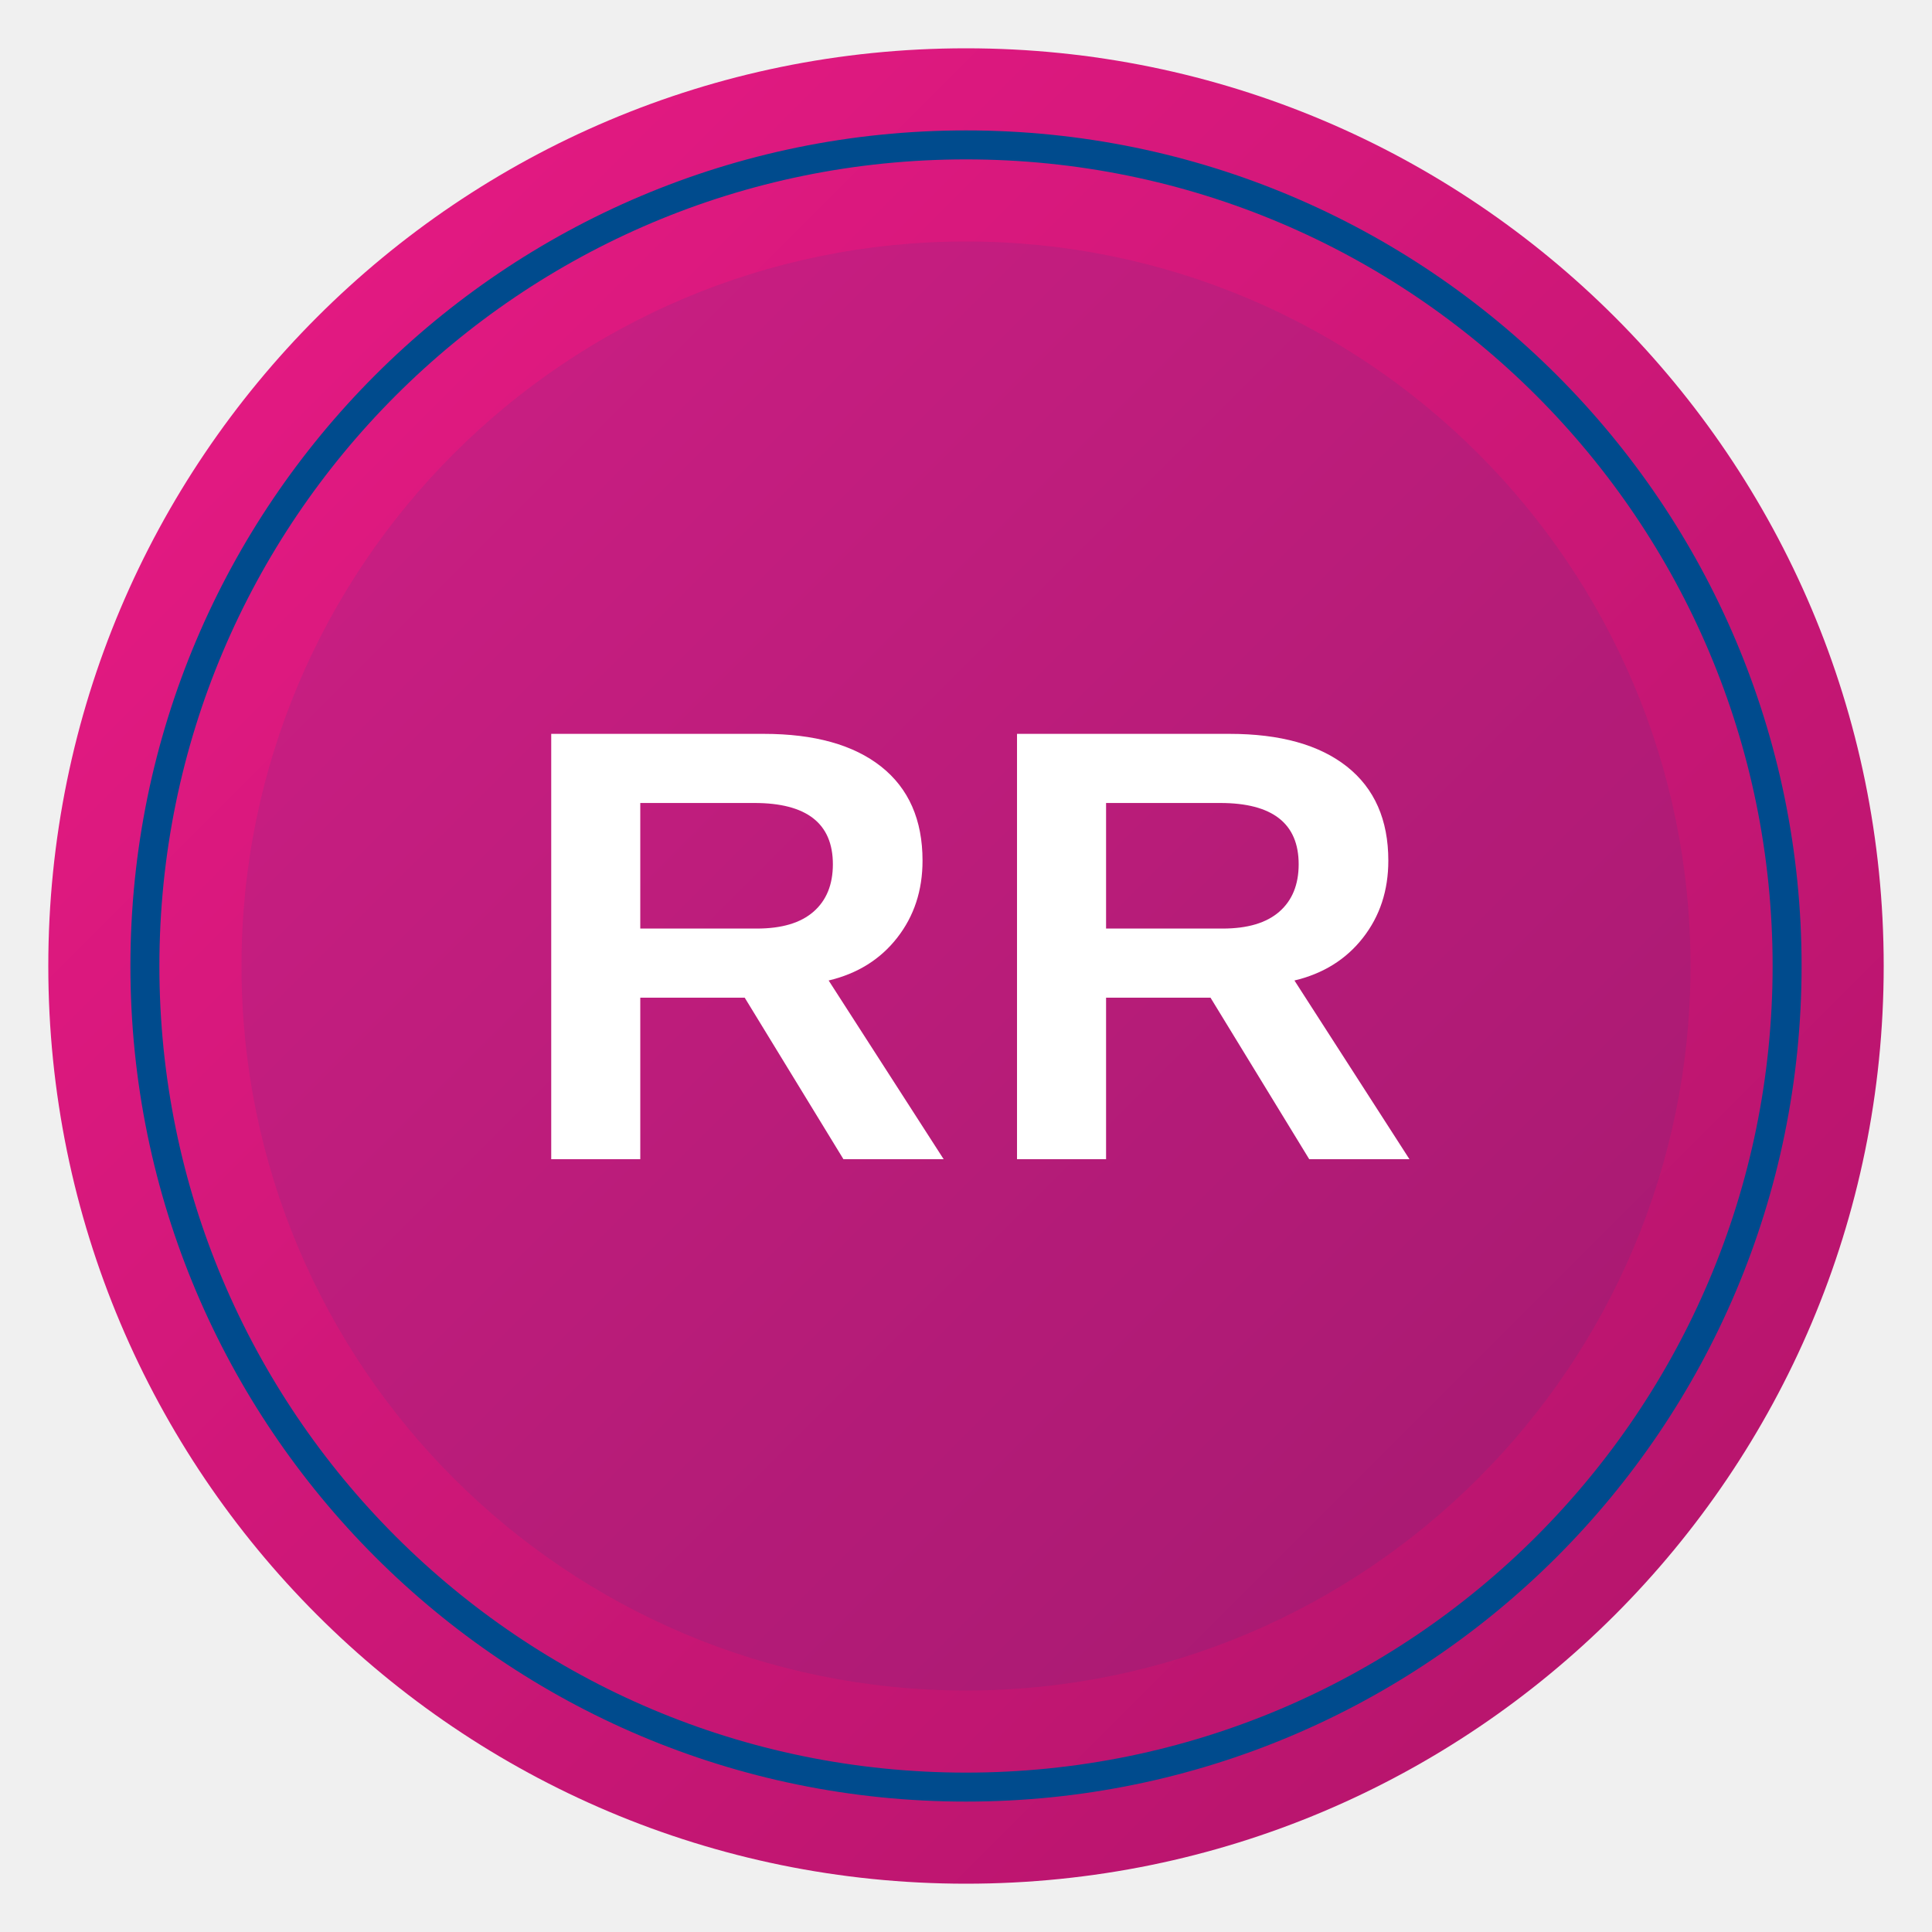
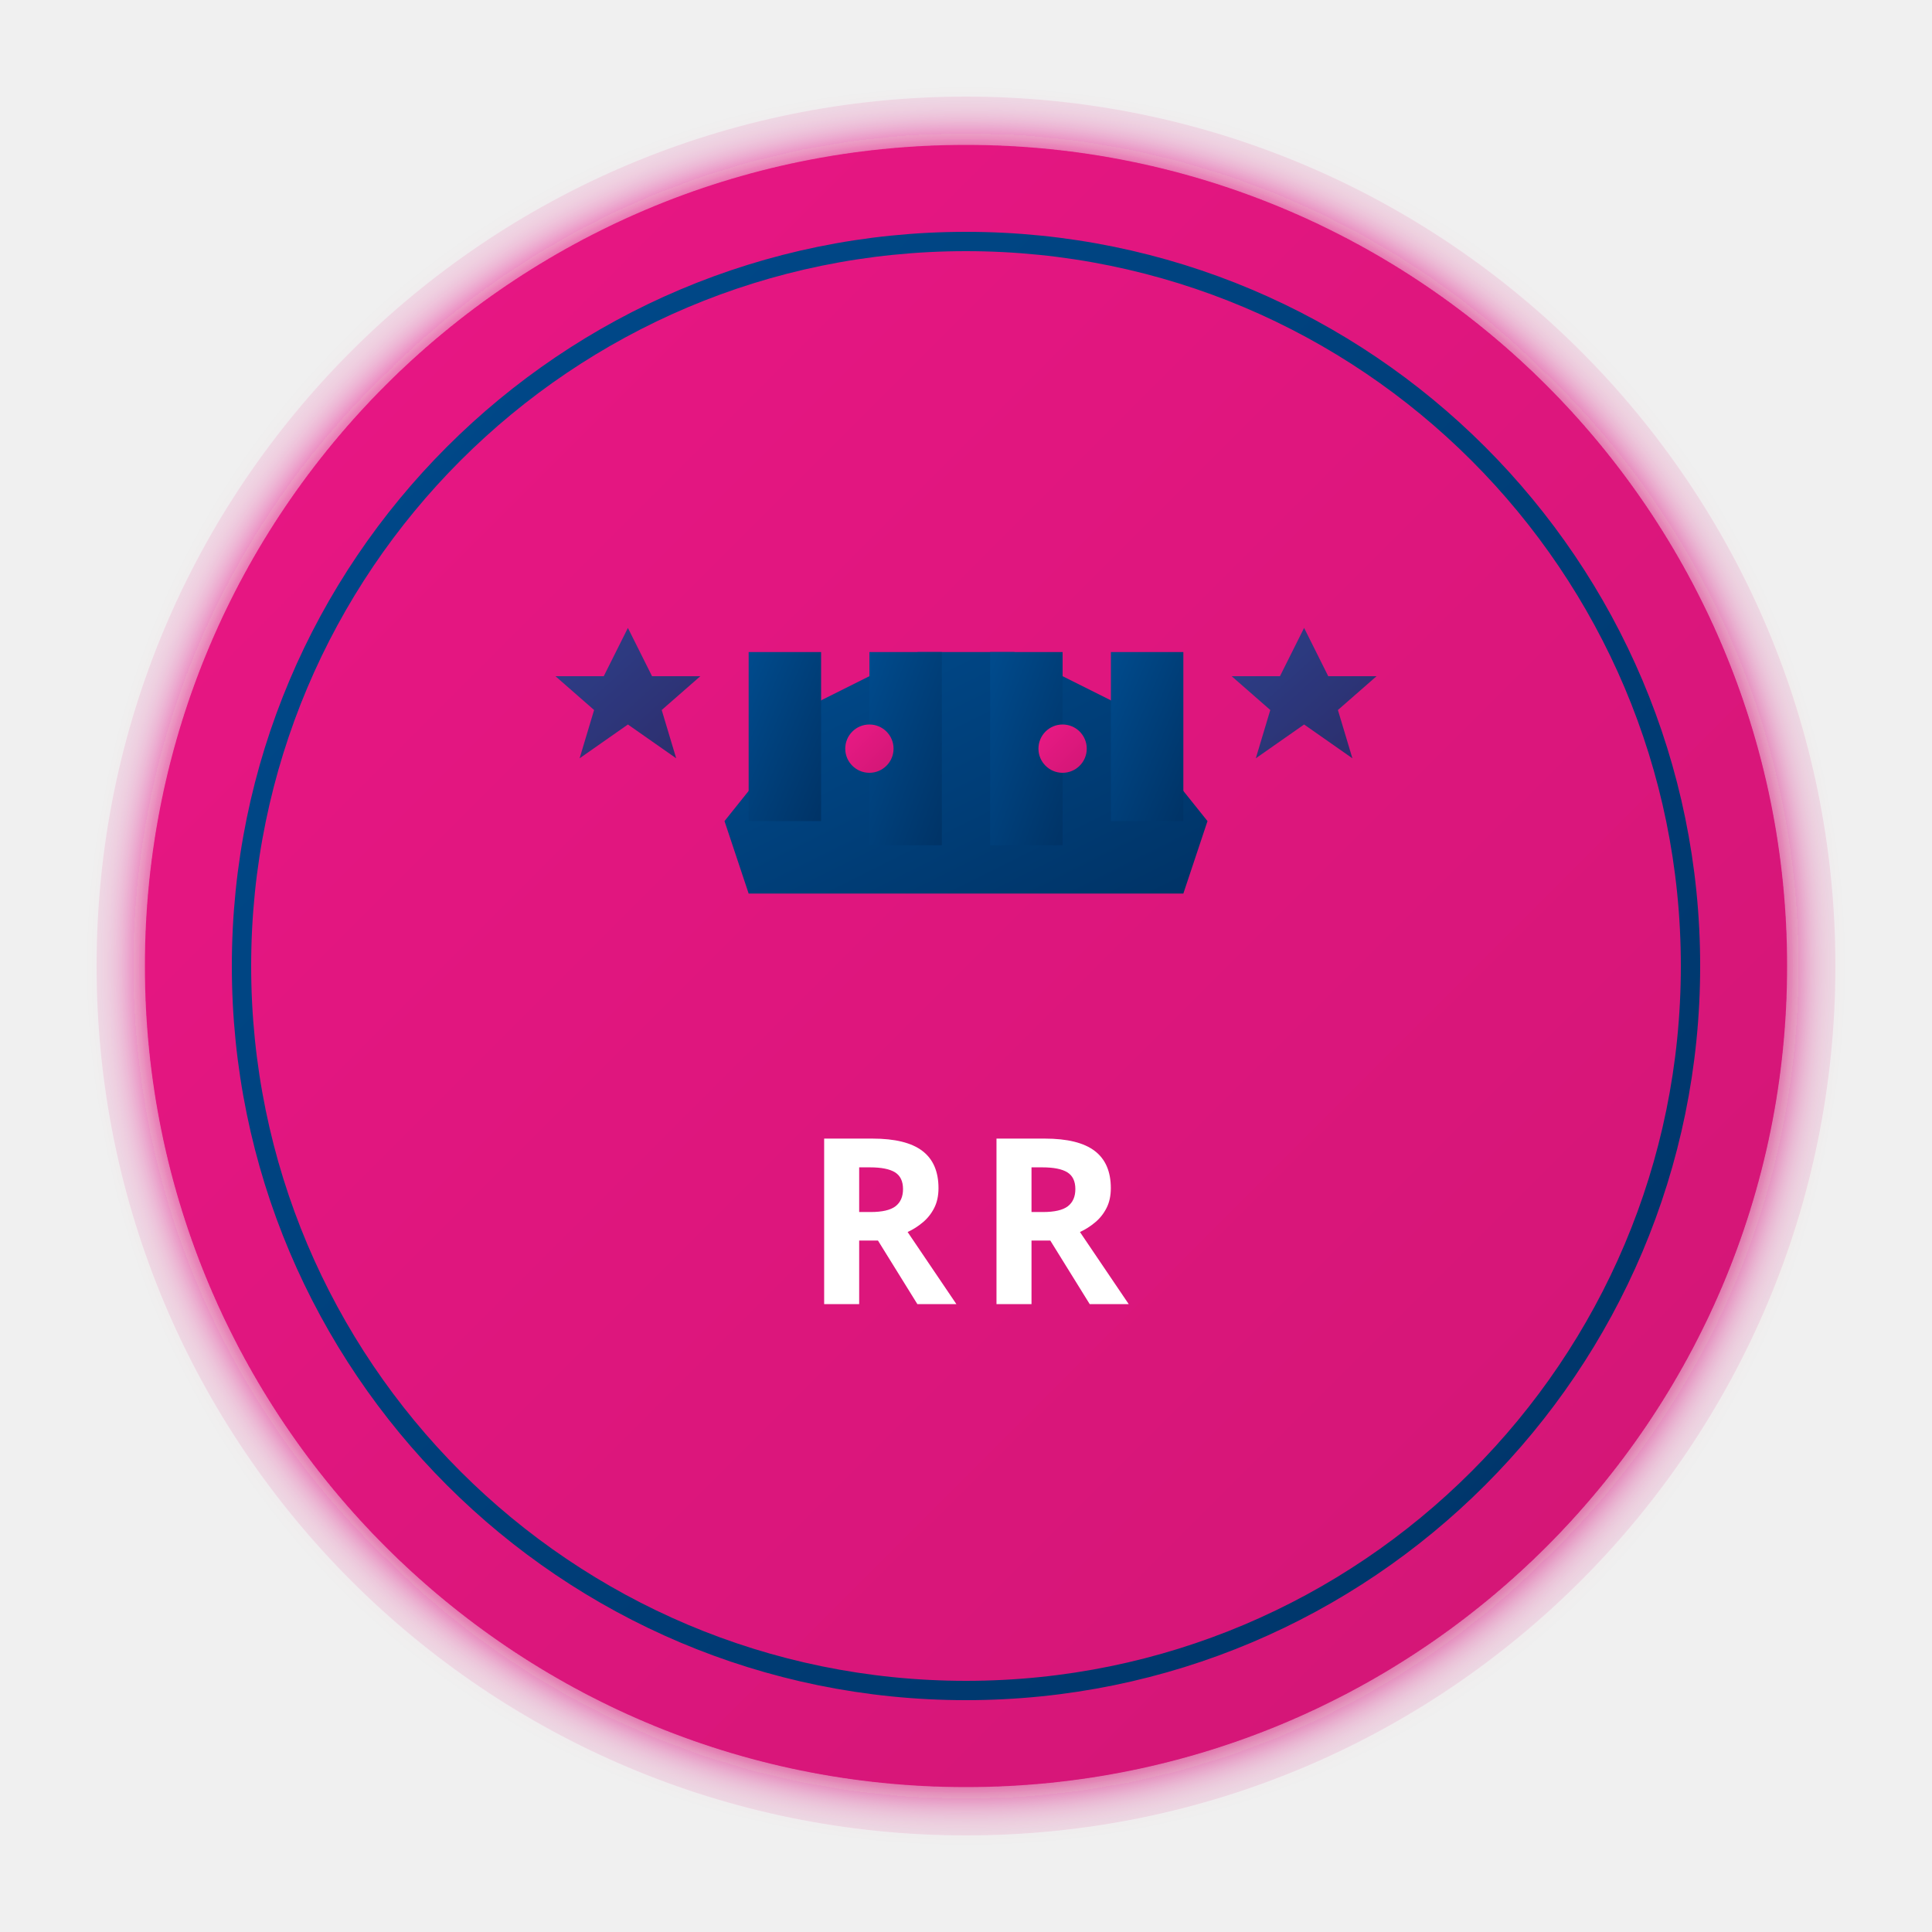
- <svg xmlns="http://www.w3.org/2000/svg" width="200" height="200" viewBox="0 0 200 200" role="img" aria-label="Rajasthan Royals">
+ <svg xmlns="http://www.w3.org/2000/svg" width="400" height="400" viewBox="0 0 400 400">
  <defs>
-     <linearGradient id="rrGradient" x1="0%" y1="0%" x2="100%" y2="100%">
-       <stop offset="0%" style="stop-color:#EA1A85;stop-opacity:1" />
-       <stop offset="100%" style="stop-color:#B0146A;stop-opacity:1" />
+     <linearGradient id="rr-pink" x1="0%" y1="0%" x2="100%" y2="100%">
+       <stop offset="0%" stop-color="#EA1A85" />
+       <stop offset="100%" stop-color="#D11675" />
    </linearGradient>
+     <linearGradient id="rr-blue" x1="0%" y1="0%" x2="100%" y2="100%">
+       <stop offset="0%" stop-color="#004B8D" />
+       <stop offset="100%" stop-color="#003366" />
+     </linearGradient>
+     <filter id="rr-glow">
+       <feGaussianBlur stdDeviation="5" result="coloredBlur" />
+       <feMerge>
+         <feMergeNode in="coloredBlur" />
+         <feMergeNode in="SourceGraphic" />
+       </feMerge>
+     </filter>
  </defs>
-   <circle cx="100" cy="100" r="95" fill="url(#rrGradient)" />
-   <circle cx="100" cy="100" r="85" fill="none" stroke="#004B8D" stroke-width="3" />
-   <circle cx="100" cy="100" r="75" fill="#004B8D" opacity="0.1" />
-   <text x="100" y="120" font-family="Arial, sans-serif" font-size="64" font-weight="bold" text-anchor="middle" fill="#FFFFFF" letter-spacing="2">RR</text>
+   <circle cx="200" cy="200" r="180" fill="url(#rr-pink)" opacity="0.1" />
+   <circle cx="200" cy="200" r="170" fill="url(#rr-pink)" filter="url(#rr-glow)" />
+   <circle cx="200" cy="200" r="150" fill="none" stroke="url(#rr-blue)" stroke-width="4" />
+   <g transform="translate(200, 180)">
+     <path d="M -50 -10 L -30 -35 L -10 -45 L 10 -45 L 30 -35 L 50 -10 L 45 5 L -45 5 Z" fill="url(#rr-blue)" />
+     <rect x="-45" y="-45" width="15" height="35" fill="url(#rr-blue)" />
+     <rect x="-20" y="-45" width="15" height="40" fill="url(#rr-blue)" />
+     <rect x="5" y="-45" width="15" height="40" fill="url(#rr-blue)" />
+     <rect x="30" y="-45" width="15" height="35" fill="url(#rr-blue)" />
+     <circle cx="-20" cy="-25" r="5" fill="url(#rr-pink)" />
+     <circle cx="20" cy="-25" r="5" fill="url(#rr-pink)" />
+   </g>
+   <text x="200" y="270" font-family="Arial Black, sans-serif" font-size="48" font-weight="900" fill="#FFFFFF" text-anchor="middle" letter-spacing="4">RR</text>
+   <path d="M 130 130 L 135 140 L 145 140 L 137 147 L 140 157 L 130 150 L 120 157 L 123 147 L 115 140 L 125 140 Z" fill="url(#rr-blue)" opacity="0.8" />
+   <path d="M 270 130 L 275 140 L 285 140 L 277 147 L 280 157 L 270 150 L 260 157 L 263 147 L 255 140 L 265 140 Z" fill="url(#rr-blue)" opacity="0.8" />
</svg>
